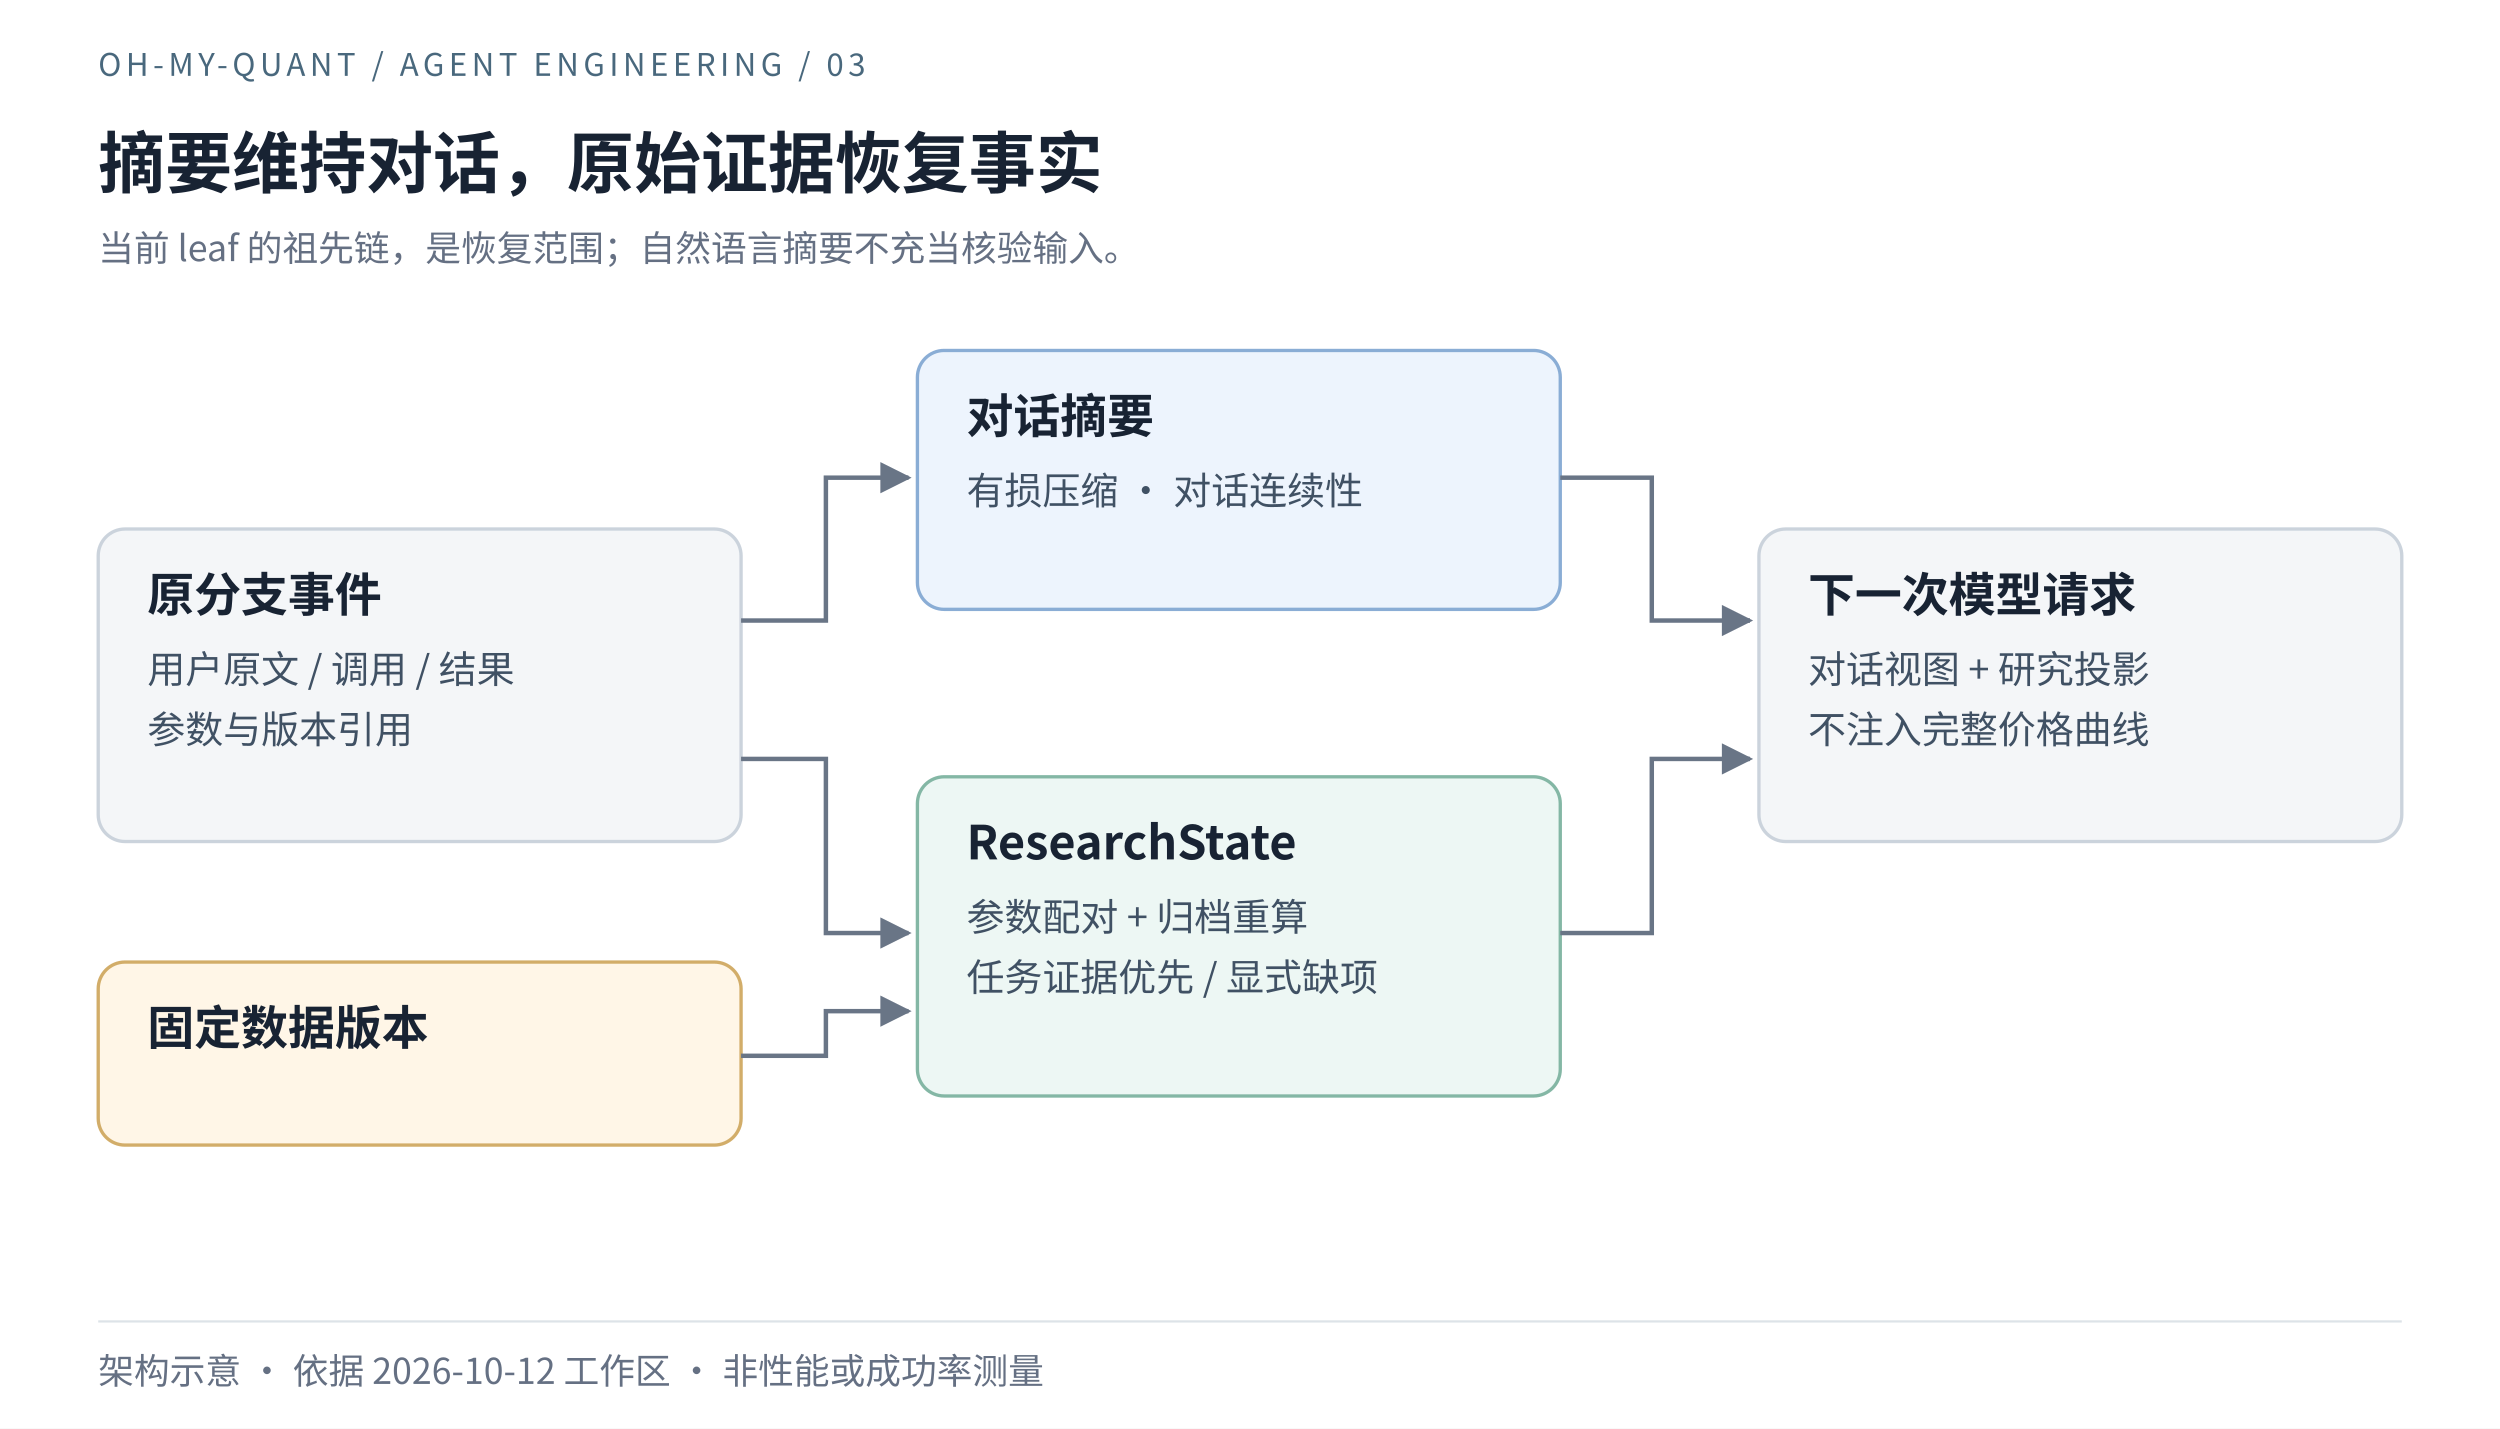
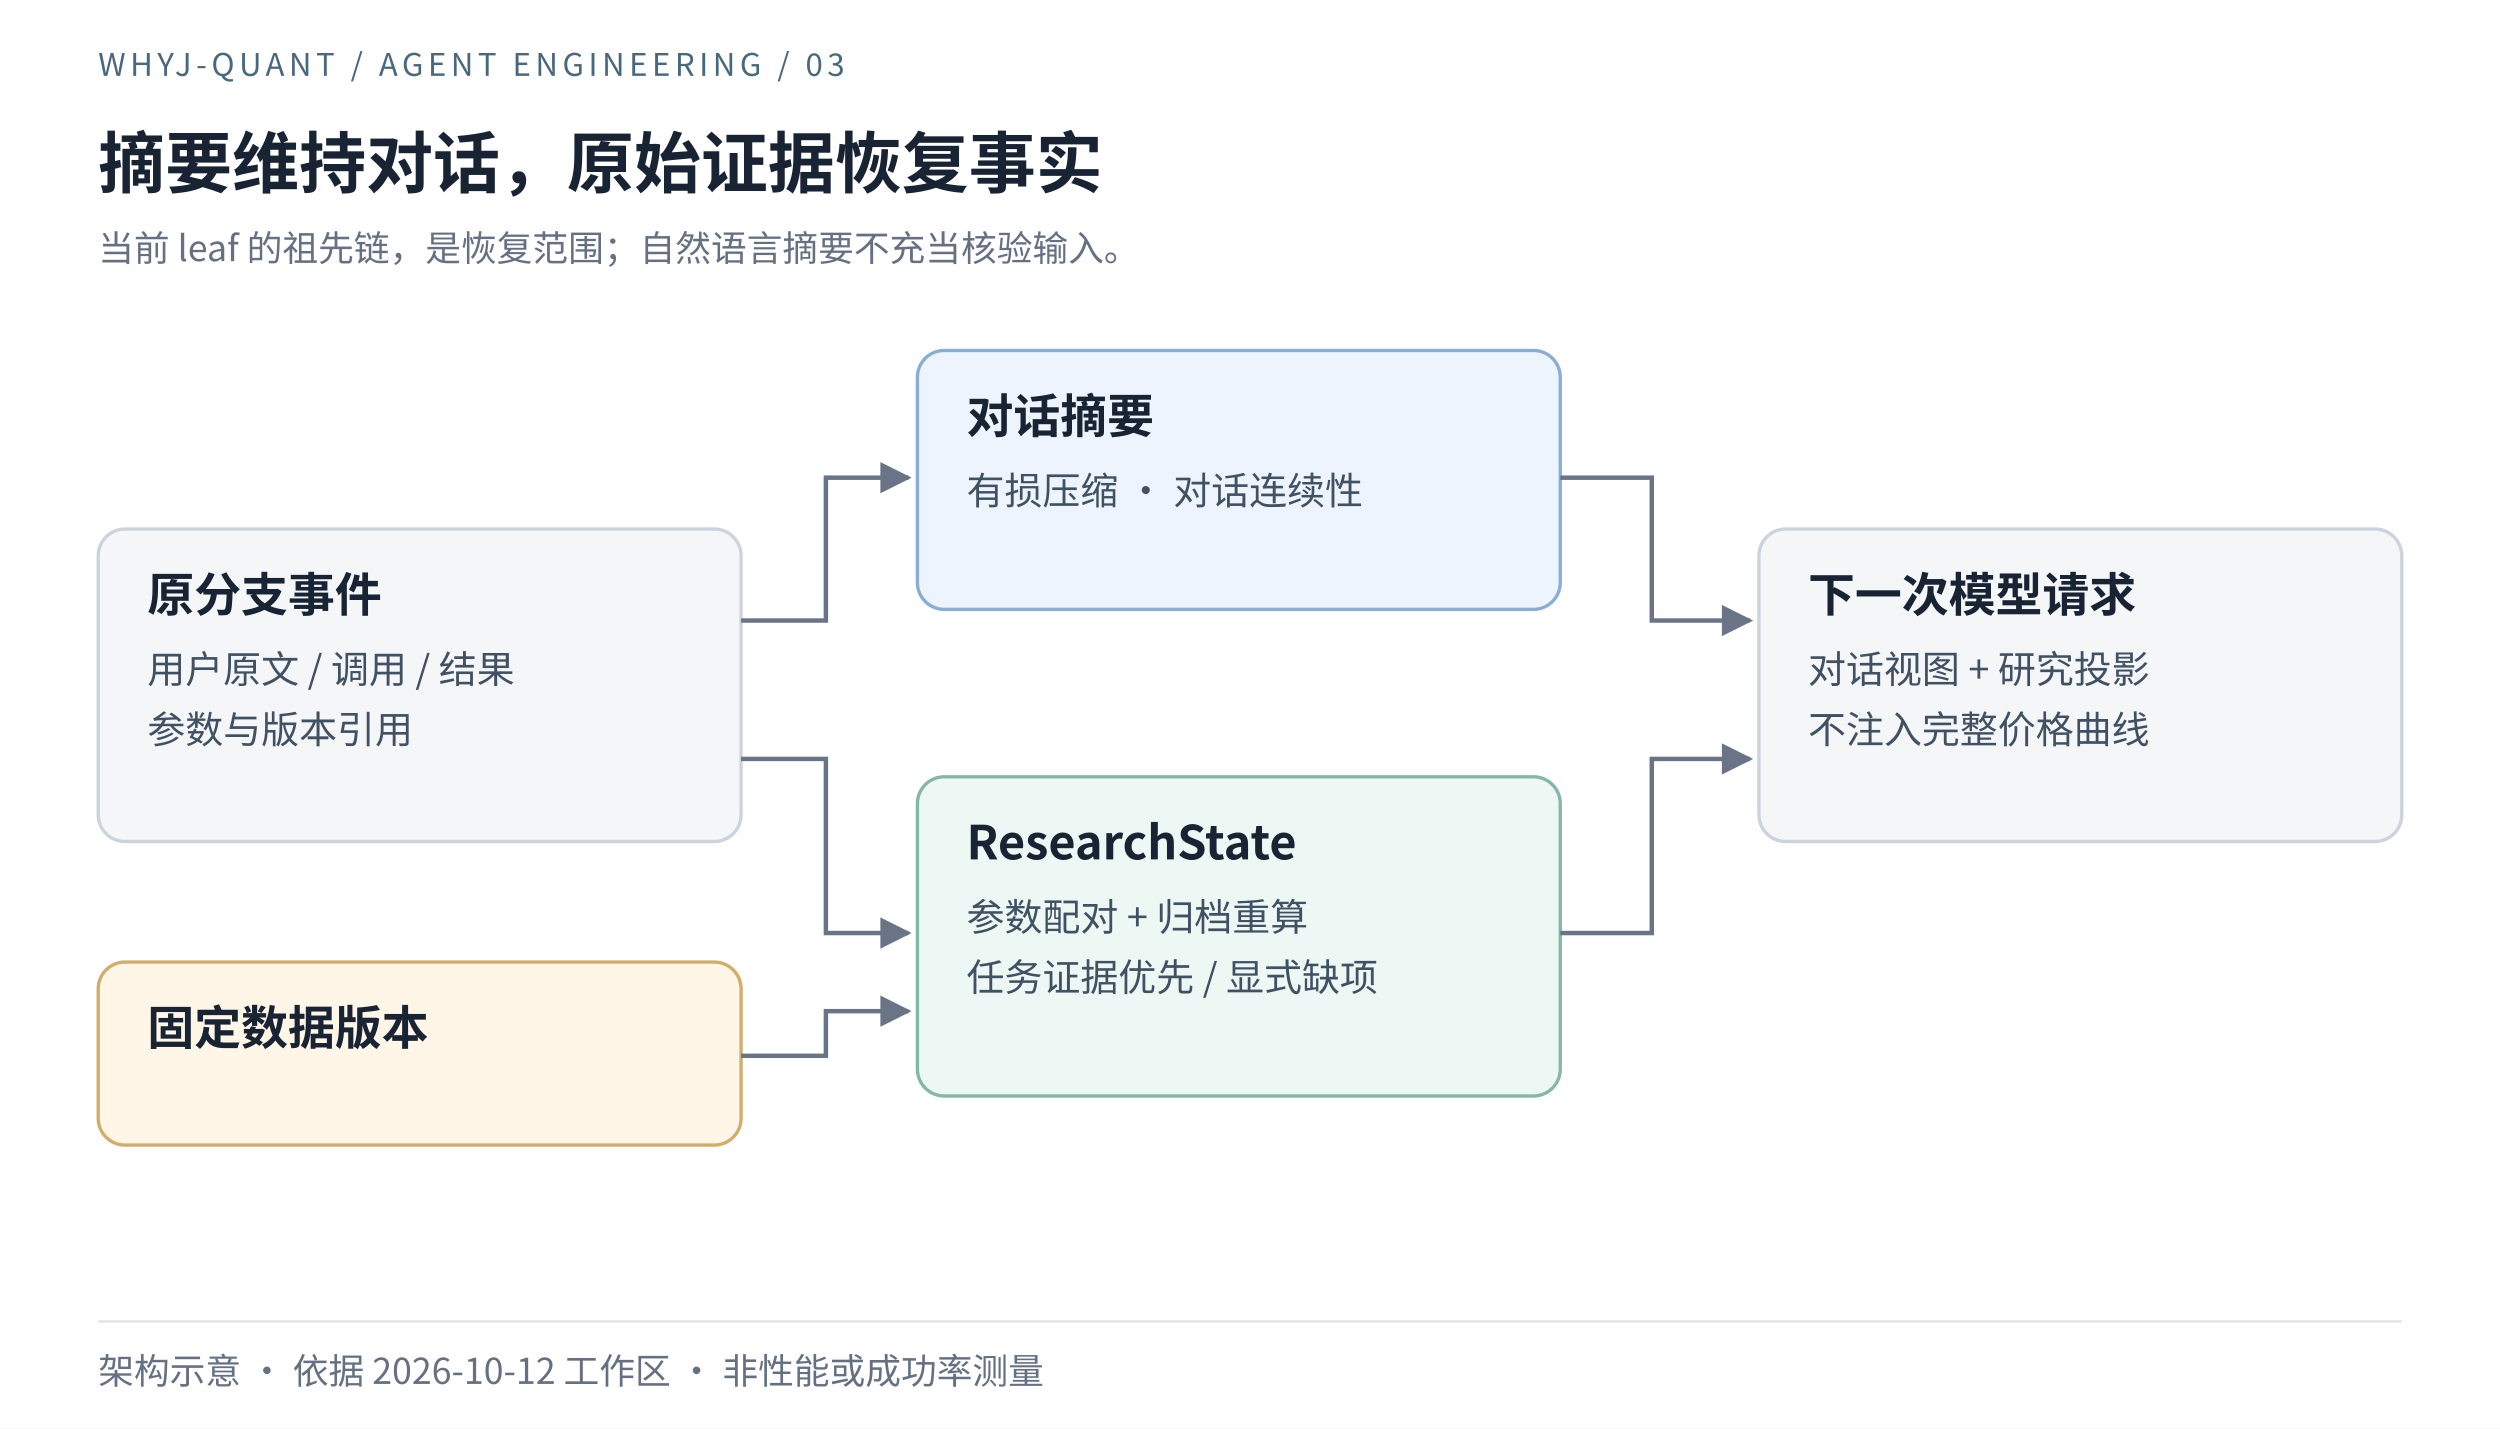
<svg xmlns="http://www.w3.org/2000/svg" width="1120" height="640" viewBox="0 0 1120 640" role="img" aria-labelledby="title desc">
  <defs>
    <marker id="arrow" viewBox="0 0 10 10" refX="9" refY="5" markerWidth="7" markerHeight="7" orient="auto-start-reverse">
      <path d="M 0 0 L 10 5 L 0 10 z" fill="#697586" />
    </marker>
  </defs>
  <style>text{font-family:"Microsoft YaHei","PingFang SC","Noto Sans CJK SC",sans-serif;fill:#182333}.title{font-size:30px;font-weight:700}.eyebrow{font-size:14px;letter-spacing:2px;fill:#49687d}.label{font-size:21px;font-weight:600}.body{font-size:17px;fill:#405164}.note{font-size:16px;fill:#657083}.box{stroke-width:1.5}.neutral{fill:#f4f6f8;stroke:#cbd3dc}.blue{fill:#edf4fd;stroke:#8aadd5}.teal{fill:#edf7f4;stroke:#84b7a5}.amber{fill:#fff6e7;stroke:#d2ad69}.red{fill:#fff0ef;stroke:#d99b98}.arrow{fill:none;stroke:#697586;stroke-width:2}.dashed{stroke-dasharray:7 6}</style>
  <rect width="1120" height="640" fill="#ffffff" />
-   <text x="44" y="34" class="eyebrow">OH-MY-QUANT  /  AGENT ENGINEERING  /  03</text>
+   <text x="44" y="34" class="eyebrow">WHYJ-QUANT  /  AGENT ENGINEERING  /  03</text>
  <text x="44" y="84" class="title">摘要维持对话，原始证据恢复事实</text>
  <text x="44" y="117" class="note">当前 leaf 的祖先链，是恢复范围；自然语言摘要不充当核验输入。</text>
  <rect x="44" y="237" width="288" height="140" rx="12" class="box neutral" />
  <text x="66" y="274" class="label">原分支事件</text>
  <text x="66" y="306" class="body">用户原文 / 调用 / 结果</text>
  <text x="66" y="333" class="body">参数与版本引用</text>
  <rect x="411" y="157" width="288" height="116" rx="12" class="box blue" />
  <text x="433" y="194" class="label">对话摘要</text>
  <text x="433" y="226" class="body">有损压缩 · 对话连续性</text>
  <rect x="411" y="348" width="288" height="143" rx="12" class="box teal" />
  <text x="433" y="385" class="label">ResearchState</text>
  <text x="433" y="417" class="body">参数配对 + 归档重算</text>
  <text x="433" y="444" class="body">任务证据优先 / 显式缺项</text>
  <rect x="788" y="237" width="288" height="140" rx="12" class="box neutral" />
  <text x="810" y="274" class="label">下一次模型请求</text>
  <text x="810" y="306" class="body">对话视图 + 研究投影</text>
  <text x="810" y="333" class="body">不注入完整价格曲线</text>
  <rect x="44" y="431" width="288" height="82" rx="12" class="box amber" />
  <text x="66" y="468" class="label">固定数据版本</text>
  <path d="M332 278 H370 V214 H407" class="arrow" marker-end="url(#arrow)" />
  <path d="M332 340 H370 V418 H407" class="arrow" marker-end="url(#arrow)" />
  <path d="M332 473 H370 V453 H407" class="arrow" marker-end="url(#arrow)" />
  <path d="M699 214 H740 V278 H784" class="arrow" marker-end="url(#arrow)" />
  <path d="M699 418 H740 V340 H784" class="arrow" marker-end="url(#arrow)" />
  <path d="M44 592 H1076" stroke="#dde3e8" />
  <text x="44" y="620" class="note">架构示意 · 依据 2026-10-12 工作区 · 非性能或成功率测量</text>
</svg>
